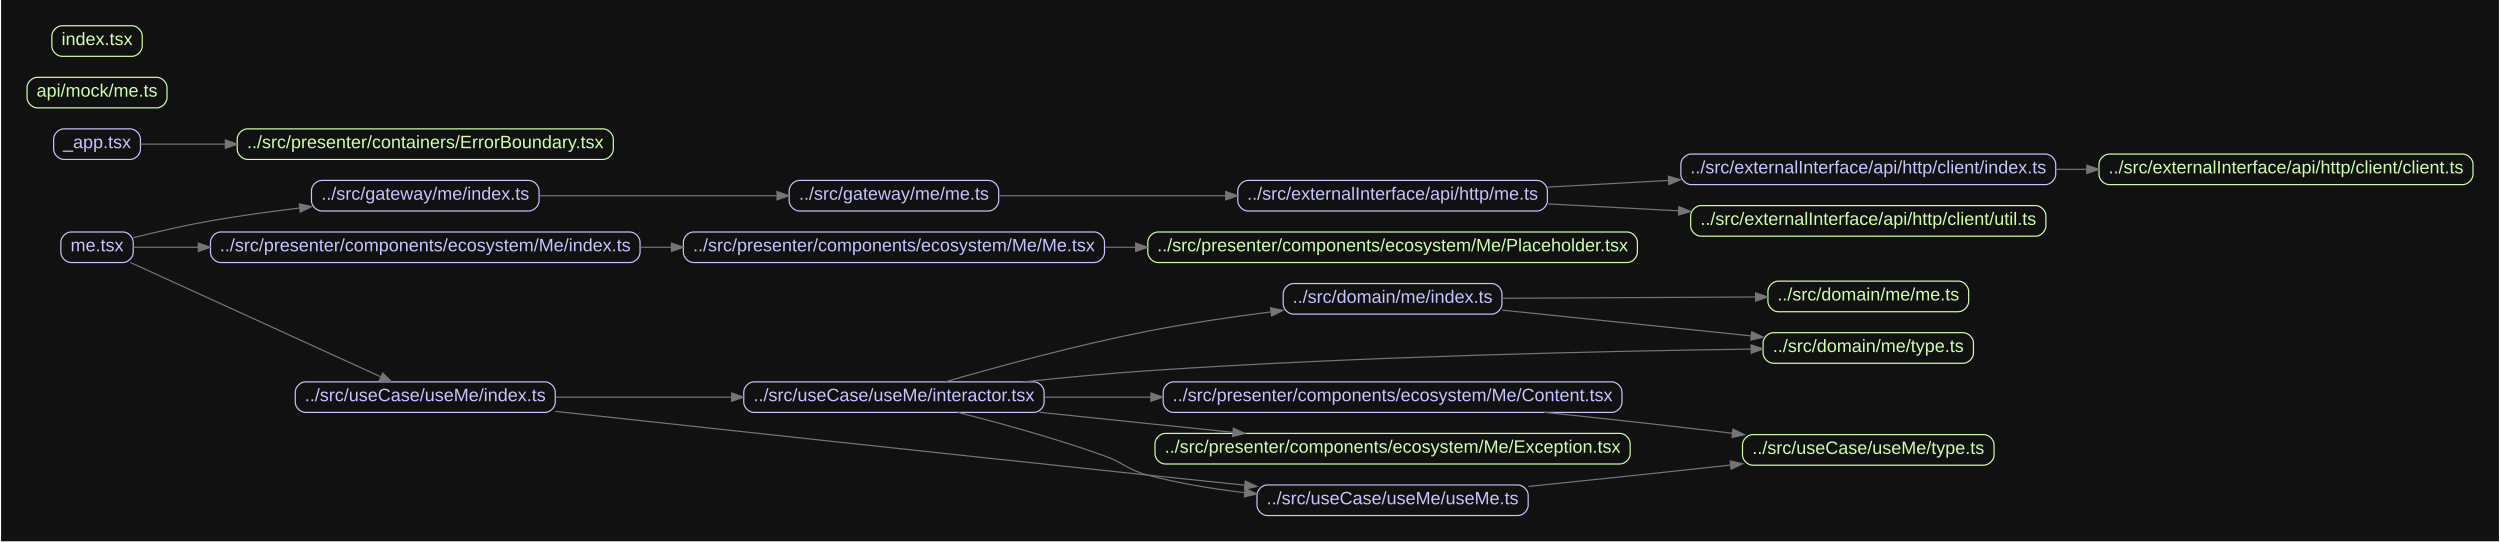
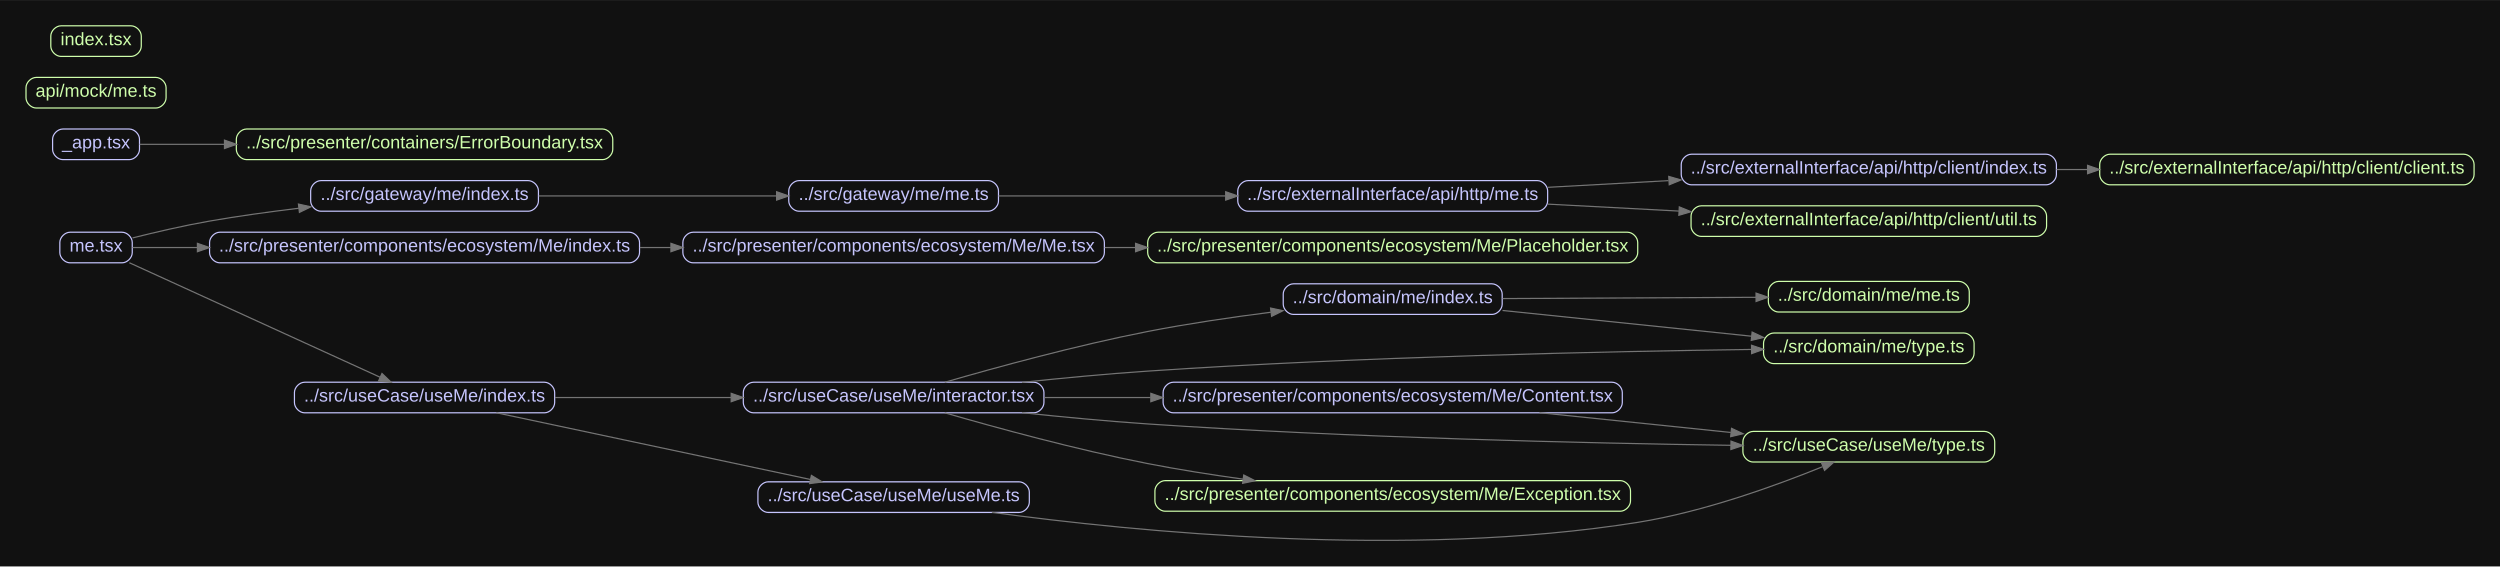
- <svg xmlns="http://www.w3.org/2000/svg" width="2083pt" height="451pt" viewBox="0.00 0.00 2083.28 451.45">
-   <g id="graph0" class="graph" transform="scale(1 1) rotate(0) translate(21.6 429.8485)">
-     <polygon fill="#111111" stroke="transparent" points="-21.6,21.6 -21.6,-429.849 2061.682,-429.849 2061.682,21.6 -21.6,21.6" />
+ <svg xmlns="http://www.w3.org/2000/svg" width="2083pt" height="472pt" viewBox="0.00 0.00 2083.28 471.98">
+   <g id="graph0" class="graph" transform="scale(1 1) rotate(0) translate(21.6 450.3752)">
+     <polygon fill="#111111" stroke="transparent" points="-21.6,21.6 -21.6,-450.375 2061.682,-450.375 2061.682,21.6 -21.6,21.6" />
    <g id="node1" class="node">
-       <path fill="none" stroke="#c6c5fe" d="M1221.689,-193.374C1221.689,-193.374 1056.231,-193.374 1056.231,-193.374 1051.981,-193.374 1047.731,-189.124 1047.731,-184.874 1047.731,-184.874 1047.731,-176.374 1047.731,-176.374 1047.731,-172.124 1051.981,-167.875 1056.231,-167.875 1056.231,-167.875 1221.689,-167.875 1221.689,-167.875 1225.938,-167.875 1230.188,-172.124 1230.188,-176.374 1230.188,-176.374 1230.188,-184.874 1230.188,-184.874 1230.188,-189.124 1225.938,-193.374 1221.689,-193.374" />
-       <text text-anchor="middle" x="1138.96" y="-177.249" font-family="Arial" font-size="15.00" fill="#c6c5fe">../src/domain/me/index.ts</text>
+       <path fill="none" stroke="#c6c5fe" d="M1221.689,-213.901C1221.689,-213.901 1056.231,-213.901 1056.231,-213.901 1051.981,-213.901 1047.731,-209.651 1047.731,-205.401 1047.731,-205.401 1047.731,-196.901 1047.731,-196.901 1047.731,-192.651 1051.981,-188.401 1056.231,-188.401 1056.231,-188.401 1221.689,-188.401 1221.689,-188.401 1225.938,-188.401 1230.188,-192.651 1230.188,-196.901 1230.188,-196.901 1230.188,-205.401 1230.188,-205.401 1230.188,-209.651 1225.938,-213.901 1221.689,-213.901" />
+       <text text-anchor="middle" x="1138.96" y="-197.775" font-family="Arial" font-size="15.00" fill="#c6c5fe">../src/domain/me/index.ts</text>
    </g>
    <g id="node2" class="node">
-       <path fill="none" stroke="#cfffac" d="M1610.91,-195.374C1610.91,-195.374 1460.496,-195.374 1460.496,-195.374 1456.246,-195.374 1451.997,-191.124 1451.997,-186.874 1451.997,-186.874 1451.997,-178.374 1451.997,-178.374 1451.997,-174.124 1456.246,-169.875 1460.496,-169.875 1460.496,-169.875 1610.91,-169.875 1610.91,-169.875 1615.16,-169.875 1619.41,-174.124 1619.41,-178.374 1619.41,-178.374 1619.41,-186.874 1619.41,-186.874 1619.41,-191.124 1615.16,-195.374 1610.91,-195.374" />
-       <text text-anchor="middle" x="1535.703" y="-179.249" font-family="Arial" font-size="15.00" fill="#cfffac">../src/domain/me/me.ts</text>
+       <path fill="none" stroke="#cfffac" d="M1610.91,-215.901C1610.91,-215.901 1460.496,-215.901 1460.496,-215.901 1456.246,-215.901 1451.997,-211.651 1451.997,-207.401 1451.997,-207.401 1451.997,-198.901 1451.997,-198.901 1451.997,-194.651 1456.246,-190.401 1460.496,-190.401 1460.496,-190.401 1610.91,-190.401 1610.91,-190.401 1615.16,-190.401 1619.41,-194.651 1619.41,-198.901 1619.41,-198.901 1619.41,-207.401 1619.41,-207.401 1619.41,-211.651 1615.16,-215.901 1610.91,-215.901" />
+       <text text-anchor="middle" x="1535.703" y="-199.775" font-family="Arial" font-size="15.00" fill="#cfffac">../src/domain/me/me.ts</text>
    </g>
    <g id="edge1" class="edge">
-       <path fill="none" stroke="#757575" d="M1230.479,-181.086C1293.799,-181.405 1377.823,-181.828 1441.68,-182.15" />
-       <polygon fill="#757575" stroke="#757575" points="1441.732,-185.65 1451.749,-182.201 1441.767,-178.651 1441.732,-185.65" />
+       <path fill="none" stroke="#757575" d="M1230.479,-201.612C1293.799,-201.931 1377.823,-202.355 1441.68,-202.677" />
+       <polygon fill="#757575" stroke="#757575" points="1441.732,-206.177 1451.749,-202.728 1441.767,-199.177 1441.732,-206.177" />
    </g>
    <g id="node3" class="node">
-       <path fill="none" stroke="#cfffac" d="M1614.925,-152.374C1614.925,-152.374 1456.482,-152.374 1456.482,-152.374 1452.232,-152.374 1447.982,-148.124 1447.982,-143.874 1447.982,-143.874 1447.982,-135.374 1447.982,-135.374 1447.982,-131.124 1452.232,-126.874 1456.482,-126.874 1456.482,-126.874 1614.925,-126.874 1614.925,-126.874 1619.175,-126.874 1623.425,-131.124 1623.425,-135.374 1623.425,-135.374 1623.425,-143.874 1623.425,-143.874 1623.425,-148.124 1619.175,-152.374 1614.925,-152.374" />
-       <text text-anchor="middle" x="1535.703" y="-136.249" font-family="Arial" font-size="15.00" fill="#cfffac">../src/domain/me/type.ts</text>
+       <path fill="none" stroke="#cfffac" d="M1614.925,-172.901C1614.925,-172.901 1456.482,-172.901 1456.482,-172.901 1452.232,-172.901 1447.982,-168.651 1447.982,-164.401 1447.982,-164.401 1447.982,-155.901 1447.982,-155.901 1447.982,-151.651 1452.232,-147.401 1456.482,-147.401 1456.482,-147.401 1614.925,-147.401 1614.925,-147.401 1619.175,-147.401 1623.425,-151.651 1623.425,-155.901 1623.425,-155.901 1623.425,-164.401 1623.425,-164.401 1623.425,-168.651 1619.175,-172.901 1614.925,-172.901" />
+       <text text-anchor="middle" x="1535.703" y="-156.775" font-family="Arial" font-size="15.00" fill="#cfffac">../src/domain/me/type.ts</text>
    </g>
    <g id="edge2" class="edge">
-       <path fill="none" stroke="#757575" d="M1230.479,-171.167C1292.605,-164.746 1374.66,-156.267 1438.044,-149.716" />
-       <polygon fill="#757575" stroke="#757575" points="1438.464,-153.192 1448.051,-148.682 1437.744,-146.229 1438.464,-153.192" />
+       <path fill="none" stroke="#757575" d="M1230.479,-191.693C1292.605,-185.273 1374.66,-176.793 1438.044,-170.243" />
+       <polygon fill="#757575" stroke="#757575" points="1438.464,-173.719 1448.051,-169.209 1437.744,-166.756 1438.464,-173.719" />
    </g>
    <g id="node4" class="node">
-       <path fill="none" stroke="#cfffac" d="M2031.568,-301.374C2031.568,-301.374 1736.624,-301.374 1736.624,-301.374 1732.374,-301.374 1728.124,-297.124 1728.124,-292.874 1728.124,-292.874 1728.124,-284.374 1728.124,-284.374 1728.124,-280.124 1732.374,-275.875 1736.624,-275.875 1736.624,-275.875 2031.568,-275.875 2031.568,-275.875 2035.818,-275.875 2040.068,-280.124 2040.068,-284.374 2040.068,-284.374 2040.068,-292.874 2040.068,-292.874 2040.068,-297.124 2035.818,-301.374 2031.568,-301.374" />
-       <text text-anchor="middle" x="1884.096" y="-285.248" font-family="Arial" font-size="15.00" fill="#cfffac">../src/externalInterface/api/http/client/client.ts</text>
+       <path fill="none" stroke="#cfffac" d="M2031.568,-321.901C2031.568,-321.901 1736.624,-321.901 1736.624,-321.901 1732.374,-321.901 1728.124,-317.651 1728.124,-313.401 1728.124,-313.401 1728.124,-304.901 1728.124,-304.901 1728.124,-300.651 1732.374,-296.401 1736.624,-296.401 1736.624,-296.401 2031.568,-296.401 2031.568,-296.401 2035.818,-296.401 2040.068,-300.651 2040.068,-304.901 2040.068,-304.901 2040.068,-313.401 2040.068,-313.401 2040.068,-317.651 2035.818,-321.901 2031.568,-321.901" />
+       <text text-anchor="middle" x="1884.096" y="-305.775" font-family="Arial" font-size="15.00" fill="#cfffac">../src/externalInterface/api/http/client/client.ts</text>
    </g>
    <g id="node5" class="node">
-       <path fill="none" stroke="#c6c5fe" d="M1683.517,-301.374C1683.517,-301.374 1387.889,-301.374 1387.889,-301.374 1383.639,-301.374 1379.389,-297.124 1379.389,-292.874 1379.389,-292.874 1379.389,-284.374 1379.389,-284.374 1379.389,-280.124 1383.639,-275.875 1387.889,-275.875 1387.889,-275.875 1683.517,-275.875 1683.517,-275.875 1687.767,-275.875 1692.017,-280.124 1692.017,-284.374 1692.017,-284.374 1692.017,-292.874 1692.017,-292.874 1692.017,-297.124 1687.767,-301.374 1683.517,-301.374" />
-       <text text-anchor="middle" x="1535.703" y="-285.248" font-family="Arial" font-size="15.00" fill="#c6c5fe">../src/externalInterface/api/http/client/index.ts</text>
+       <path fill="none" stroke="#c6c5fe" d="M1683.517,-321.901C1683.517,-321.901 1387.889,-321.901 1387.889,-321.901 1383.639,-321.901 1379.389,-317.651 1379.389,-313.401 1379.389,-313.401 1379.389,-304.901 1379.389,-304.901 1379.389,-300.651 1383.639,-296.401 1387.889,-296.401 1387.889,-296.401 1683.517,-296.401 1683.517,-296.401 1687.767,-296.401 1692.017,-300.651 1692.017,-304.901 1692.017,-304.901 1692.017,-313.401 1692.017,-313.401 1692.017,-317.651 1687.767,-321.901 1683.517,-321.901" />
+       <text text-anchor="middle" x="1535.703" y="-305.775" font-family="Arial" font-size="15.00" fill="#c6c5fe">../src/externalInterface/api/http/client/index.ts</text>
    </g>
    <g id="edge3" class="edge">
-       <path fill="none" stroke="#757575" d="M1692.066,-288.624C1700.647,-288.624 1709.286,-288.624 1717.9,-288.624" />
-       <polygon fill="#757575" stroke="#757575" points="1717.994,-292.124 1727.994,-288.624 1717.994,-285.124 1717.994,-292.124" />
+       <path fill="none" stroke="#757575" d="M1692.066,-309.151C1700.647,-309.151 1709.286,-309.151 1717.9,-309.151" />
+       <polygon fill="#757575" stroke="#757575" points="1717.994,-312.651 1727.994,-309.151 1717.994,-305.651 1717.994,-312.651" />
    </g>
    <g id="node6" class="node">
-       <path fill="none" stroke="#cfffac" d="M1675.333,-258.374C1675.333,-258.374 1396.074,-258.374 1396.074,-258.374 1391.824,-258.374 1387.574,-254.124 1387.574,-249.874 1387.574,-249.874 1387.574,-241.374 1387.574,-241.374 1387.574,-237.124 1391.824,-232.875 1396.074,-232.875 1396.074,-232.875 1675.333,-232.875 1675.333,-232.875 1679.583,-232.875 1683.833,-237.124 1683.833,-241.374 1683.833,-241.374 1683.833,-249.874 1683.833,-249.874 1683.833,-254.124 1679.583,-258.374 1675.333,-258.374" />
-       <text text-anchor="middle" x="1535.703" y="-242.249" font-family="Arial" font-size="15.00" fill="#cfffac">../src/externalInterface/api/http/client/util.ts</text>
+       <path fill="none" stroke="#cfffac" d="M1675.333,-278.901C1675.333,-278.901 1396.074,-278.901 1396.074,-278.901 1391.824,-278.901 1387.574,-274.651 1387.574,-270.401 1387.574,-270.401 1387.574,-261.901 1387.574,-261.901 1387.574,-257.651 1391.824,-253.401 1396.074,-253.401 1396.074,-253.401 1675.333,-253.401 1675.333,-253.401 1679.583,-253.401 1683.833,-257.651 1683.833,-261.901 1683.833,-261.901 1683.833,-270.401 1683.833,-270.401 1683.833,-274.651 1679.583,-278.901 1675.333,-278.901" />
+       <text text-anchor="middle" x="1535.703" y="-262.775" font-family="Arial" font-size="15.00" fill="#cfffac">../src/externalInterface/api/http/client/util.ts</text>
    </g>
    <g id="node7" class="node">
-       <path fill="none" stroke="#c6c5fe" d="M1259.568,-279.374C1259.568,-279.374 1018.352,-279.374 1018.352,-279.374 1014.102,-279.374 1009.852,-275.124 1009.852,-270.874 1009.852,-270.874 1009.852,-262.374 1009.852,-262.374 1009.852,-258.124 1014.102,-253.875 1018.352,-253.875 1018.352,-253.875 1259.568,-253.875 1259.568,-253.875 1263.818,-253.875 1268.067,-258.124 1268.067,-262.374 1268.067,-262.374 1268.067,-270.874 1268.067,-270.874 1268.067,-275.124 1263.818,-279.374 1259.568,-279.374" />
-       <text text-anchor="middle" x="1138.96" y="-263.248" font-family="Arial" font-size="15.00" fill="#c6c5fe">../src/externalInterface/api/http/me.ts</text>
+       <path fill="none" stroke="#c6c5fe" d="M1259.568,-299.901C1259.568,-299.901 1018.352,-299.901 1018.352,-299.901 1014.102,-299.901 1009.852,-295.651 1009.852,-291.401 1009.852,-291.401 1009.852,-282.901 1009.852,-282.901 1009.852,-278.651 1014.102,-274.401 1018.352,-274.401 1018.352,-274.401 1259.568,-274.401 1259.568,-274.401 1263.818,-274.401 1268.067,-278.651 1268.067,-282.901 1268.067,-282.901 1268.067,-291.401 1268.067,-291.401 1268.067,-295.651 1263.818,-299.901 1259.568,-299.901" />
+       <text text-anchor="middle" x="1138.96" y="-283.775" font-family="Arial" font-size="15.00" fill="#c6c5fe">../src/externalInterface/api/http/me.ts</text>
    </g>
    <g id="edge4" class="edge">
-       <path fill="none" stroke="#757575" d="M1268.32,-273.797C1300.391,-275.576 1335.211,-277.507 1368.797,-279.369" />
-       <polygon fill="#757575" stroke="#757575" points="1368.998,-282.885 1379.176,-279.945 1369.385,-275.896 1368.998,-282.885" />
+       <path fill="none" stroke="#757575" d="M1268.32,-294.324C1300.391,-296.103 1335.211,-298.033 1368.797,-299.896" />
+       <polygon fill="#757575" stroke="#757575" points="1368.998,-303.412 1379.176,-300.471 1369.385,-296.423 1368.998,-303.412" />
    </g>
    <g id="edge5" class="edge">
-       <path fill="none" stroke="#757575" d="M1268.32,-259.777C1303.148,-257.934 1341.218,-255.919 1377.428,-254.002" />
-       <polygon fill="#757575" stroke="#757575" points="1377.787,-257.488 1387.588,-253.464 1377.417,-250.498 1377.787,-257.488" />
+       <path fill="none" stroke="#757575" d="M1268.32,-280.304C1303.148,-278.46 1341.218,-276.445 1377.428,-274.529" />
+       <polygon fill="#757575" stroke="#757575" points="1377.787,-278.015 1387.588,-273.991 1377.417,-271.024 1377.787,-278.015" />
    </g>
    <g id="node8" class="node">
-       <path fill="none" stroke="#c6c5fe" d="M418.584,-279.374C418.584,-279.374 245.781,-279.374 245.781,-279.374 241.531,-279.374 237.281,-275.124 237.281,-270.874 237.281,-270.874 237.281,-262.374 237.281,-262.374 237.281,-258.124 241.531,-253.875 245.781,-253.875 245.781,-253.875 418.584,-253.875 418.584,-253.875 422.834,-253.875 427.084,-258.124 427.084,-262.374 427.084,-262.374 427.084,-270.874 427.084,-270.874 427.084,-275.124 422.834,-279.374 418.584,-279.374" />
-       <text text-anchor="middle" x="332.183" y="-263.248" font-family="Arial" font-size="15.00" fill="#c6c5fe">../src/gateway/me/index.ts</text>
+       <path fill="none" stroke="#c6c5fe" d="M418.584,-299.901C418.584,-299.901 245.781,-299.901 245.781,-299.901 241.531,-299.901 237.281,-295.651 237.281,-291.401 237.281,-291.401 237.281,-282.901 237.281,-282.901 237.281,-278.651 241.531,-274.401 245.781,-274.401 245.781,-274.401 418.584,-274.401 418.584,-274.401 422.834,-274.401 427.084,-278.651 427.084,-282.901 427.084,-282.901 427.084,-291.401 427.084,-291.401 427.084,-295.651 422.834,-299.901 418.584,-299.901" />
+       <text text-anchor="middle" x="332.183" y="-283.775" font-family="Arial" font-size="15.00" fill="#c6c5fe">../src/gateway/me/index.ts</text>
    </g>
    <g id="node9" class="node">
-       <path fill="none" stroke="#c6c5fe" d="M801.943,-279.374C801.943,-279.374 644.184,-279.374 644.184,-279.374 639.934,-279.374 635.684,-275.124 635.684,-270.874 635.684,-270.874 635.684,-262.374 635.684,-262.374 635.684,-258.124 639.934,-253.875 644.184,-253.875 644.184,-253.875 801.943,-253.875 801.943,-253.875 806.193,-253.875 810.443,-258.124 810.443,-262.374 810.443,-262.374 810.443,-270.874 810.443,-270.874 810.443,-275.124 806.193,-279.374 801.943,-279.374" />
-       <text text-anchor="middle" x="723.063" y="-263.248" font-family="Arial" font-size="15.00" fill="#c6c5fe">../src/gateway/me/me.ts</text>
+       <path fill="none" stroke="#c6c5fe" d="M801.943,-299.901C801.943,-299.901 644.184,-299.901 644.184,-299.901 639.934,-299.901 635.684,-295.651 635.684,-291.401 635.684,-291.401 635.684,-282.901 635.684,-282.901 635.684,-278.651 639.934,-274.401 644.184,-274.401 644.184,-274.401 801.943,-274.401 801.943,-274.401 806.193,-274.401 810.443,-278.651 810.443,-282.901 810.443,-282.901 810.443,-291.401 810.443,-291.401 810.443,-295.651 806.193,-299.901 801.943,-299.901" />
+       <text text-anchor="middle" x="723.063" y="-283.775" font-family="Arial" font-size="15.00" fill="#c6c5fe">../src/gateway/me/me.ts</text>
    </g>
    <g id="edge6" class="edge">
-       <path fill="none" stroke="#757575" d="M427.303,-266.624C487.331,-266.624 564.681,-266.624 625.222,-266.624" />
-       <polygon fill="#757575" stroke="#757575" points="625.554,-270.124 635.554,-266.624 625.554,-263.124 625.554,-270.124" />
+       <path fill="none" stroke="#757575" d="M427.303,-287.151C487.331,-287.151 564.681,-287.151 625.222,-287.151" />
+       <polygon fill="#757575" stroke="#757575" points="625.554,-290.651 635.554,-287.151 625.554,-283.651 625.554,-290.651" />
    </g>
    <g id="edge7" class="edge">
-       <path fill="none" stroke="#757575" d="M810.502,-266.624C865.232,-266.624 936.968,-266.624 999.434,-266.624" />
-       <polygon fill="#757575" stroke="#757575" points="999.776,-270.124 1009.776,-266.624 999.776,-263.124 999.776,-270.124" />
+       <path fill="none" stroke="#757575" d="M810.502,-287.151C865.232,-287.151 936.968,-287.151 999.434,-287.151" />
+       <polygon fill="#757575" stroke="#757575" points="999.776,-290.651 1009.776,-287.151 999.776,-283.651 999.776,-290.651" />
    </g>
    <g id="node10" class="node">
-       <path fill="none" stroke="#c6c5fe" d="M1321.779,-111.374C1321.779,-111.374 956.141,-111.374 956.141,-111.374 951.891,-111.374 947.641,-107.124 947.641,-102.874 947.641,-102.874 947.641,-94.374 947.641,-94.374 947.641,-90.124 951.891,-85.874 956.141,-85.874 956.141,-85.874 1321.779,-85.874 1321.779,-85.874 1326.029,-85.874 1330.279,-90.124 1330.279,-94.374 1330.279,-94.374 1330.279,-102.874 1330.279,-102.874 1330.279,-107.124 1326.029,-111.374 1321.779,-111.374" />
-       <text text-anchor="middle" x="1138.96" y="-95.249" font-family="Arial" font-size="15.00" fill="#c6c5fe">../src/presenter/components/ecosystem/Me/Content.tsx</text>
+       <path fill="none" stroke="#c6c5fe" d="M1321.779,-131.901C1321.779,-131.901 956.141,-131.901 956.141,-131.901 951.891,-131.901 947.641,-127.651 947.641,-123.401 947.641,-123.401 947.641,-114.901 947.641,-114.901 947.641,-110.651 951.891,-106.401 956.141,-106.401 956.141,-106.401 1321.779,-106.401 1321.779,-106.401 1326.029,-106.401 1330.279,-110.651 1330.279,-114.901 1330.279,-114.901 1330.279,-123.401 1330.279,-123.401 1330.279,-127.651 1326.029,-131.901 1321.779,-131.901" />
+       <text text-anchor="middle" x="1138.96" y="-115.775" font-family="Arial" font-size="15.00" fill="#c6c5fe">../src/presenter/components/ecosystem/Me/Content.tsx</text>
    </g>
    <g id="node11" class="node">
-       <path fill="none" stroke="#cfffac" d="M1632.115,-67.374C1632.115,-67.374 1439.292,-67.374 1439.292,-67.374 1435.042,-67.374 1430.792,-63.124 1430.792,-58.874 1430.792,-58.874 1430.792,-50.374 1430.792,-50.374 1430.792,-46.124 1435.042,-41.874 1439.292,-41.874 1439.292,-41.874 1632.115,-41.874 1632.115,-41.874 1636.364,-41.874 1640.614,-46.124 1640.614,-50.374 1640.614,-50.374 1640.614,-58.874 1640.614,-58.874 1640.614,-63.124 1636.364,-67.374 1632.115,-67.374" />
-       <text text-anchor="middle" x="1535.703" y="-51.248" font-family="Arial" font-size="15.00" fill="#cfffac">../src/useCase/useMe/type.ts</text>
+       <path fill="none" stroke="#cfffac" d="M1632.115,-90.901C1632.115,-90.901 1439.292,-90.901 1439.292,-90.901 1435.042,-90.901 1430.792,-86.651 1430.792,-82.401 1430.792,-82.401 1430.792,-73.901 1430.792,-73.901 1430.792,-69.651 1435.042,-65.401 1439.292,-65.401 1439.292,-65.401 1632.115,-65.401 1632.115,-65.401 1636.364,-65.401 1640.614,-69.651 1640.614,-73.901 1640.614,-73.901 1640.614,-82.401 1640.614,-82.401 1640.614,-86.651 1636.364,-90.901 1632.115,-90.901" />
+       <text text-anchor="middle" x="1535.703" y="-74.775" font-family="Arial" font-size="15.00" fill="#cfffac">../src/useCase/useMe/type.ts</text>
    </g>
    <g id="edge8" class="edge">
-       <path fill="none" stroke="#757575" d="M1265.164,-85.984C1291.018,-83.302 1318.043,-80.431 1343.296,-77.624 1368.829,-74.786 1396.25,-71.595 1422.16,-68.514" />
-       <polygon fill="#757575" stroke="#757575" points="1422.875,-71.953 1432.39,-67.293 1422.046,-65.002 1422.875,-71.953" />
+       <path fill="none" stroke="#757575" d="M1261.233,-106.515C1312.035,-101.265 1370.686,-95.204 1420.695,-90.036" />
+       <polygon fill="#757575" stroke="#757575" points="1421.316,-93.491 1430.903,-88.981 1420.596,-86.528 1421.316,-93.491" />
    </g>
    <g id="node12" class="node">
-       <path fill="none" stroke="#cfffac" d="M1328.616,-68.374C1328.616,-68.374 949.303,-68.374 949.303,-68.374 945.053,-68.374 940.803,-64.124 940.803,-59.874 940.803,-59.874 940.803,-51.374 940.803,-51.374 940.803,-47.124 945.053,-42.874 949.303,-42.874 949.303,-42.874 1328.616,-42.874 1328.616,-42.874 1332.866,-42.874 1337.116,-47.124 1337.116,-51.374 1337.116,-51.374 1337.116,-59.874 1337.116,-59.874 1337.116,-64.124 1332.866,-68.374 1328.616,-68.374" />
-       <text text-anchor="middle" x="1138.96" y="-52.248" font-family="Arial" font-size="15.00" fill="#cfffac">../src/presenter/components/ecosystem/Me/Exception.tsx</text>
+       <path fill="none" stroke="#cfffac" d="M1328.616,-49.901C1328.616,-49.901 949.303,-49.901 949.303,-49.901 945.053,-49.901 940.803,-45.651 940.803,-41.401 940.803,-41.401 940.803,-32.901 940.803,-32.901 940.803,-28.651 945.053,-24.401 949.303,-24.401 949.303,-24.401 1328.616,-24.401 1328.616,-24.401 1332.866,-24.401 1337.116,-28.651 1337.116,-32.901 1337.116,-32.901 1337.116,-41.401 1337.116,-41.401 1337.116,-45.651 1332.866,-49.901 1328.616,-49.901" />
+       <text text-anchor="middle" x="1138.96" y="-33.775" font-family="Arial" font-size="15.00" fill="#cfffac">../src/presenter/components/ecosystem/Me/Exception.tsx</text>
    </g>
    <g id="node13" class="node">
-       <path fill="none" stroke="#c6c5fe" d="M890.183,-236.374C890.183,-236.374 555.943,-236.374 555.943,-236.374 551.693,-236.374 547.444,-232.124 547.444,-227.874 547.444,-227.874 547.444,-219.374 547.444,-219.374 547.444,-215.124 551.693,-210.875 555.943,-210.875 555.943,-210.875 890.183,-210.875 890.183,-210.875 894.433,-210.875 898.683,-215.124 898.683,-219.374 898.683,-219.374 898.683,-227.874 898.683,-227.874 898.683,-232.124 894.433,-236.374 890.183,-236.374" />
-       <text text-anchor="middle" x="723.063" y="-220.249" font-family="Arial" font-size="15.00" fill="#c6c5fe">../src/presenter/components/ecosystem/Me/Me.tsx</text>
+       <path fill="none" stroke="#c6c5fe" d="M890.183,-256.901C890.183,-256.901 555.943,-256.901 555.943,-256.901 551.693,-256.901 547.444,-252.651 547.444,-248.401 547.444,-248.401 547.444,-239.901 547.444,-239.901 547.444,-235.651 551.693,-231.401 555.943,-231.401 555.943,-231.401 890.183,-231.401 890.183,-231.401 894.433,-231.401 898.683,-235.651 898.683,-239.901 898.683,-239.901 898.683,-248.401 898.683,-248.401 898.683,-252.651 894.433,-256.901 890.183,-256.901" />
+       <text text-anchor="middle" x="723.063" y="-240.775" font-family="Arial" font-size="15.00" fill="#c6c5fe">../src/presenter/components/ecosystem/Me/Me.tsx</text>
    </g>
    <g id="node14" class="node">
-       <path fill="none" stroke="#cfffac" d="M1334.633,-236.374C1334.633,-236.374 943.286,-236.374 943.286,-236.374 939.036,-236.374 934.786,-232.124 934.786,-227.874 934.786,-227.874 934.786,-219.374 934.786,-219.374 934.786,-215.124 939.036,-210.875 943.286,-210.875 943.286,-210.875 1334.633,-210.875 1334.633,-210.875 1338.883,-210.875 1343.133,-215.124 1343.133,-219.374 1343.133,-219.374 1343.133,-227.874 1343.133,-227.874 1343.133,-232.124 1338.883,-236.374 1334.633,-236.374" />
-       <text text-anchor="middle" x="1138.96" y="-220.249" font-family="Arial" font-size="15.00" fill="#cfffac">../src/presenter/components/ecosystem/Me/Placeholder.tsx</text>
+       <path fill="none" stroke="#cfffac" d="M1334.633,-256.901C1334.633,-256.901 943.286,-256.901 943.286,-256.901 939.036,-256.901 934.786,-252.651 934.786,-248.401 934.786,-248.401 934.786,-239.901 934.786,-239.901 934.786,-235.651 939.036,-231.401 943.286,-231.401 943.286,-231.401 1334.633,-231.401 1334.633,-231.401 1338.883,-231.401 1343.133,-235.651 1343.133,-239.901 1343.133,-239.901 1343.133,-248.401 1343.133,-248.401 1343.133,-252.651 1338.883,-256.901 1334.633,-256.901" />
+       <text text-anchor="middle" x="1138.96" y="-240.775" font-family="Arial" font-size="15.00" fill="#cfffac">../src/presenter/components/ecosystem/Me/Placeholder.tsx</text>
    </g>
    <g id="edge9" class="edge">
-       <path fill="none" stroke="#757575" d="M898.838,-223.624C907.363,-223.624 915.962,-223.624 924.575,-223.624" />
-       <polygon fill="#757575" stroke="#757575" points="924.69,-227.124 934.69,-223.624 924.69,-220.124 924.69,-227.124" />
+       <path fill="none" stroke="#757575" d="M898.838,-244.151C907.363,-244.151 915.962,-244.151 924.575,-244.151" />
+       <polygon fill="#757575" stroke="#757575" points="924.69,-247.651 934.69,-244.151 924.69,-240.651 924.69,-247.651" />
    </g>
    <g id="node15" class="node">
-       <path fill="none" stroke="#c6c5fe" d="M502.825,-236.374C502.825,-236.374 161.541,-236.374 161.541,-236.374 157.291,-236.374 153.041,-232.124 153.041,-227.874 153.041,-227.874 153.041,-219.374 153.041,-219.374 153.041,-215.124 157.291,-210.875 161.541,-210.875 161.541,-210.875 502.825,-210.875 502.825,-210.875 507.075,-210.875 511.324,-215.124 511.324,-219.374 511.324,-219.374 511.324,-227.874 511.324,-227.874 511.324,-232.124 507.075,-236.374 502.825,-236.374" />
-       <text text-anchor="middle" x="332.183" y="-220.249" font-family="Arial" font-size="15.00" fill="#c6c5fe">../src/presenter/components/ecosystem/Me/index.ts</text>
+       <path fill="none" stroke="#c6c5fe" d="M502.825,-256.901C502.825,-256.901 161.541,-256.901 161.541,-256.901 157.291,-256.901 153.041,-252.651 153.041,-248.401 153.041,-248.401 153.041,-239.901 153.041,-239.901 153.041,-235.651 157.291,-231.401 161.541,-231.401 161.541,-231.401 502.825,-231.401 502.825,-231.401 507.075,-231.401 511.324,-235.651 511.324,-239.901 511.324,-239.901 511.324,-248.401 511.324,-248.401 511.324,-252.651 507.075,-256.901 502.825,-256.901" />
+       <text text-anchor="middle" x="332.183" y="-240.775" font-family="Arial" font-size="15.00" fill="#c6c5fe">../src/presenter/components/ecosystem/Me/index.ts</text>
    </g>
    <g id="edge10" class="edge">
-       <path fill="none" stroke="#757575" d="M511.607,-223.624C520.19,-223.624 528.814,-223.624 537.413,-223.624" />
-       <polygon fill="#757575" stroke="#757575" points="537.492,-227.124 547.492,-223.624 537.492,-220.124 537.492,-227.124" />
+       <path fill="none" stroke="#757575" d="M511.607,-244.151C520.19,-244.151 528.814,-244.151 537.413,-244.151" />
+       <polygon fill="#757575" stroke="#757575" points="537.492,-247.651 547.492,-244.151 537.492,-240.651 537.492,-247.651" />
    </g>
    <g id="node16" class="node">
-       <path fill="none" stroke="#cfffac" d="M480.524,-322.374C480.524,-322.374 183.841,-322.374 183.841,-322.374 179.591,-322.374 175.341,-318.124 175.341,-313.874 175.341,-313.874 175.341,-305.374 175.341,-305.374 175.341,-301.124 179.591,-296.875 183.841,-296.875 183.841,-296.875 480.524,-296.875 480.524,-296.875 484.774,-296.875 489.024,-301.124 489.024,-305.374 489.024,-305.374 489.024,-313.874 489.024,-313.874 489.024,-318.124 484.774,-322.374 480.524,-322.374" />
-       <text text-anchor="middle" x="332.183" y="-306.248" font-family="Arial" font-size="15.00" fill="#cfffac">../src/presenter/containers/ErrorBoundary.tsx</text>
+       <path fill="none" stroke="#cfffac" d="M480.524,-342.901C480.524,-342.901 183.841,-342.901 183.841,-342.901 179.591,-342.901 175.341,-338.651 175.341,-334.401 175.341,-334.401 175.341,-325.901 175.341,-325.901 175.341,-321.651 179.591,-317.401 183.841,-317.401 183.841,-317.401 480.524,-317.401 480.524,-317.401 484.774,-317.401 489.024,-321.651 489.024,-325.901 489.024,-325.901 489.024,-334.401 489.024,-334.401 489.024,-338.651 484.774,-342.901 480.524,-342.901" />
+       <text text-anchor="middle" x="332.183" y="-326.775" font-family="Arial" font-size="15.00" fill="#cfffac">../src/presenter/containers/ErrorBoundary.tsx</text>
    </g>
    <g id="node17" class="node">
-       <path fill="none" stroke="#c6c5fe" d="M432.101,-111.374C432.101,-111.374 232.264,-111.374 232.264,-111.374 228.015,-111.374 223.765,-107.124 223.765,-102.874 223.765,-102.874 223.765,-94.374 223.765,-94.374 223.765,-90.124 228.015,-85.874 232.264,-85.874 232.264,-85.874 432.101,-85.874 432.101,-85.874 436.351,-85.874 440.601,-90.124 440.601,-94.374 440.601,-94.374 440.601,-102.874 440.601,-102.874 440.601,-107.124 436.351,-111.374 432.101,-111.374" />
-       <text text-anchor="middle" x="332.183" y="-95.249" font-family="Arial" font-size="15.00" fill="#c6c5fe">../src/useCase/useMe/index.ts</text>
+       <path fill="none" stroke="#c6c5fe" d="M432.101,-131.901C432.101,-131.901 232.264,-131.901 232.264,-131.901 228.015,-131.901 223.765,-127.651 223.765,-123.401 223.765,-123.401 223.765,-114.901 223.765,-114.901 223.765,-110.651 228.015,-106.401 232.264,-106.401 232.264,-106.401 432.101,-106.401 432.101,-106.401 436.351,-106.401 440.601,-110.651 440.601,-114.901 440.601,-114.901 440.601,-123.401 440.601,-123.401 440.601,-127.651 436.351,-131.901 432.101,-131.901" />
+       <text text-anchor="middle" x="332.183" y="-115.775" font-family="Arial" font-size="15.00" fill="#c6c5fe">../src/useCase/useMe/index.ts</text>
    </g>
    <g id="node18" class="node">
-       <path fill="none" stroke="#c6c5fe" d="M839.821,-111.374C839.821,-111.374 606.305,-111.374 606.305,-111.374 602.055,-111.374 597.805,-107.124 597.805,-102.874 597.805,-102.874 597.805,-94.374 597.805,-94.374 597.805,-90.124 602.055,-85.874 606.305,-85.874 606.305,-85.874 839.821,-85.874 839.821,-85.874 844.071,-85.874 848.321,-90.124 848.321,-94.374 848.321,-94.374 848.321,-102.874 848.321,-102.874 848.321,-107.124 844.071,-111.374 839.821,-111.374" />
-       <text text-anchor="middle" x="723.063" y="-95.249" font-family="Arial" font-size="15.00" fill="#c6c5fe">../src/useCase/useMe/interactor.tsx</text>
+       <path fill="none" stroke="#c6c5fe" d="M839.821,-131.901C839.821,-131.901 606.305,-131.901 606.305,-131.901 602.055,-131.901 597.805,-127.651 597.805,-123.401 597.805,-123.401 597.805,-114.901 597.805,-114.901 597.805,-110.651 602.055,-106.401 606.305,-106.401 606.305,-106.401 839.821,-106.401 839.821,-106.401 844.071,-106.401 848.321,-110.651 848.321,-114.901 848.321,-114.901 848.321,-123.401 848.321,-123.401 848.321,-127.651 844.071,-131.901 839.821,-131.901" />
+       <text text-anchor="middle" x="723.063" y="-115.775" font-family="Arial" font-size="15.00" fill="#c6c5fe">../src/useCase/useMe/interactor.tsx</text>
    </g>
    <g id="edge11" class="edge">
-       <path fill="none" stroke="#757575" d="M440.805,-98.624C486.257,-98.624 539.571,-98.624 587.551,-98.624" />
-       <polygon fill="#757575" stroke="#757575" points="587.704,-102.124 597.704,-98.624 587.704,-95.124 587.704,-102.124" />
+       <path fill="none" stroke="#757575" d="M440.805,-119.151C486.257,-119.151 539.571,-119.151 587.551,-119.151" />
+       <polygon fill="#757575" stroke="#757575" points="587.704,-122.651 597.704,-119.151 587.704,-115.651 587.704,-122.651" />
    </g>
    <g id="node19" class="node">
-       <path fill="none" stroke="#c6c5fe" d="M1243.541,-25.374C1243.541,-25.374 1034.379,-25.374 1034.379,-25.374 1030.129,-25.374 1025.879,-21.124 1025.879,-16.874 1025.879,-16.874 1025.879,-8.374 1025.879,-8.374 1025.879,-4.124 1030.129,.126 1034.379,.126 1034.379,.126 1243.541,.126 1243.541,.126 1247.79,.126 1252.04,-4.124 1252.04,-8.374 1252.04,-8.374 1252.04,-16.874 1252.04,-16.874 1252.04,-21.124 1247.79,-25.374 1243.541,-25.374" />
-       <text text-anchor="middle" x="1138.96" y="-9.248" font-family="Arial" font-size="15.00" fill="#c6c5fe">../src/useCase/useMe/useMe.ts</text>
+       <path fill="none" stroke="#c6c5fe" d="M827.644,-48.901C827.644,-48.901 618.482,-48.901 618.482,-48.901 614.233,-48.901 609.983,-44.651 609.983,-40.401 609.983,-40.401 609.983,-31.901 609.983,-31.901 609.983,-27.651 614.233,-23.401 618.482,-23.401 618.482,-23.401 827.644,-23.401 827.644,-23.401 831.894,-23.401 836.144,-27.651 836.144,-31.901 836.144,-31.901 836.144,-40.401 836.144,-40.401 836.144,-44.651 831.894,-48.901 827.644,-48.901" />
+       <text text-anchor="middle" x="723.063" y="-32.775" font-family="Arial" font-size="15.00" fill="#c6c5fe">../src/useCase/useMe/useMe.ts</text>
    </g>
    <g id="edge12" class="edge">
-       <path fill="none" stroke="#757575" d="M440.723,-86.746C561.331,-73.586 761.872,-51.821 934.623,-33.624 960.804,-30.867 988.876,-27.953 1015.572,-25.203" />
-       <polygon fill="#757575" stroke="#757575" points="1016.141,-28.663 1025.73,-24.158 1015.424,-21.7 1016.141,-28.663" />
+       <path fill="none" stroke="#757575" d="M391.974,-106.455C462.34,-91.513 578.997,-66.742 653.391,-50.945" />
+       <polygon fill="#757575" stroke="#757575" points="654.544,-54.279 663.598,-48.778 653.09,-47.431 654.544,-54.279" />
    </g>
    <g id="edge13" class="edge">
-       <path fill="none" stroke="#757575" d="M765.659,-111.348C808.133,-123.643 875.401,-142.059 934.623,-153.624 967.883,-160.119 1004.499,-165.504 1037.436,-169.711" />
-       <polygon fill="#757575" stroke="#757575" points="1037.173,-173.205 1047.531,-170.978 1038.045,-166.26 1037.173,-173.205" />
+       <path fill="none" stroke="#757575" d="M765.659,-131.875C808.133,-144.17 875.401,-162.586 934.623,-174.151 967.883,-180.646 1004.499,-186.031 1037.436,-190.238" />
+       <polygon fill="#757575" stroke="#757575" points="1037.173,-193.732 1047.531,-191.505 1038.045,-186.786 1037.173,-193.732" />
    </g>
    <g id="edge14" class="edge">
-       <path fill="none" stroke="#757575" d="M830.018,-111.259C863.471,-114.804 900.543,-118.317 934.623,-120.624 1111.754,-132.618 1318.773,-137.061 1437.823,-138.693" />
-       <polygon fill="#757575" stroke="#757575" points="1437.96,-142.195 1448.006,-138.829 1438.053,-135.196 1437.96,-142.195" />
+       <path fill="none" stroke="#757575" d="M830.018,-131.786C863.471,-135.331 900.543,-138.843 934.623,-141.151 1111.754,-153.145 1318.773,-157.588 1437.823,-159.22" />
+       <polygon fill="#757575" stroke="#757575" points="1437.96,-162.722 1448.006,-159.355 1438.053,-155.722 1437.96,-162.722" />
    </g>
    <g id="edge15" class="edge">
-       <path fill="none" stroke="#757575" d="M848.41,-98.624C876.452,-98.624 906.888,-98.624 937.15,-98.624" />
-       <polygon fill="#757575" stroke="#757575" points="937.402,-102.124 947.402,-98.624 937.402,-95.124 937.402,-102.124" />
+       <path fill="none" stroke="#757575" d="M848.41,-119.151C876.452,-119.151 906.888,-119.151 937.15,-119.151" />
+       <polygon fill="#757575" stroke="#757575" points="937.402,-122.651 947.402,-119.151 937.402,-115.651 937.402,-122.651" />
+     </g>
+     <g id="edge17" class="edge">
+       <path fill="none" stroke="#757575" d="M830.018,-106.516C863.471,-102.971 900.543,-99.459 934.623,-97.151 1103.573,-85.711 1299.714,-81.14 1420.777,-79.327" />
+       <polygon fill="#757575" stroke="#757575" points="1420.859,-82.826 1430.807,-79.18 1420.757,-75.827 1420.859,-82.826" />
    </g>
    <g id="edge16" class="edge">
-       <path fill="none" stroke="#757575" d="M844.445,-85.977C873.954,-82.909 905.422,-79.643 934.623,-76.624 957.592,-74.25 982.014,-71.733 1005.684,-69.298" />
-       <polygon fill="#757575" stroke="#757575" points="1006.187,-72.765 1015.776,-68.26 1005.471,-65.801 1006.187,-72.765" />
-     </g>
-     <g id="edge17" class="edge">
-       <path fill="none" stroke="#757575" d="M776.318,-85.919C811.455,-77.011 858.275,-64.133 898.623,-49.624 915.099,-43.699 917.704,-38.131 934.623,-33.624 960.367,-26.767 988.487,-22.124 1015.404,-18.986" />
-       <polygon fill="#757575" stroke="#757575" points="1016.097,-22.431 1025.653,-17.856 1015.33,-15.473 1016.097,-22.431" />
+       <path fill="none" stroke="#757575" d="M765.659,-106.427C808.133,-94.132 875.401,-75.716 934.623,-64.151 960.237,-59.149 987.841,-54.806 1014.223,-51.151" />
+       <polygon fill="#757575" stroke="#757575" points="1014.831,-54.601 1024.267,-49.785 1013.887,-47.665 1014.831,-54.601" />
    </g>
    <g id="edge18" class="edge">
-       <path fill="none" stroke="#757575" d="M1252.192,-24.133C1281.842,-27.182 1313.773,-30.496 1343.296,-33.624 1368.371,-36.281 1395.277,-39.185 1420.787,-41.962" />
-       <polygon fill="#757575" stroke="#757575" points="1420.544,-45.456 1430.865,-43.061 1421.303,-38.498 1420.544,-45.456" />
+       <path fill="none" stroke="#757575" d="M804.956,-23.483C924.223,-7.264 1152.317,15.319 1343.296,-15.151 1398.26,-23.92 1458.844,-45.945 1497.066,-61.472" />
+       <polygon fill="#757575" stroke="#757575" points="1496.178,-64.891 1506.757,-65.465 1498.844,-58.419 1496.178,-64.891" />
    </g>
    <g id="node20" class="node">
-       <path fill="none" stroke="#c6c5fe" d="M86.136,-322.374C86.136,-322.374 30.726,-322.374 30.726,-322.374 26.476,-322.374 22.226,-318.124 22.226,-313.874 22.226,-313.874 22.226,-305.374 22.226,-305.374 22.226,-301.124 26.476,-296.875 30.726,-296.875 30.726,-296.875 86.136,-296.875 86.136,-296.875 90.386,-296.875 94.636,-301.124 94.636,-305.374 94.636,-305.374 94.636,-313.874 94.636,-313.874 94.636,-318.124 90.386,-322.374 86.136,-322.374" />
-       <text text-anchor="middle" x="58.431" y="-306.248" font-family="Arial" font-size="15.00" fill="#c6c5fe">_app.tsx</text>
+       <path fill="none" stroke="#c6c5fe" d="M86.136,-342.901C86.136,-342.901 30.726,-342.901 30.726,-342.901 26.476,-342.901 22.226,-338.651 22.226,-334.401 22.226,-334.401 22.226,-325.901 22.226,-325.901 22.226,-321.651 26.476,-317.401 30.726,-317.401 30.726,-317.401 86.136,-317.401 86.136,-317.401 90.386,-317.401 94.636,-321.651 94.636,-325.901 94.636,-325.901 94.636,-334.401 94.636,-334.401 94.636,-338.651 90.386,-342.901 86.136,-342.901" />
+       <text text-anchor="middle" x="58.431" y="-326.775" font-family="Arial" font-size="15.00" fill="#c6c5fe">_app.tsx</text>
    </g>
    <g id="edge19" class="edge">
-       <path fill="none" stroke="#757575" d="M94.783,-309.624C113.87,-309.624 138.769,-309.624 165.247,-309.624" />
-       <polygon fill="#757575" stroke="#757575" points="165.463,-313.124 175.463,-309.624 165.463,-306.124 165.463,-313.124" />
+       <path fill="none" stroke="#757575" d="M94.783,-330.151C113.87,-330.151 138.769,-330.151 165.247,-330.151" />
+       <polygon fill="#757575" stroke="#757575" points="165.463,-333.651 175.463,-330.151 165.463,-326.651 165.463,-333.651" />
    </g>
    <g id="node21" class="node">
-       <path fill="none" stroke="#cfffac" d="M108.293,-365.374C108.293,-365.374 8.569,-365.374 8.569,-365.374 4.319,-365.374 .069,-361.124 .069,-356.874 .069,-356.874 .069,-348.374 .069,-348.374 .069,-344.124 4.319,-339.875 8.569,-339.875 8.569,-339.875 108.293,-339.875 108.293,-339.875 112.543,-339.875 116.793,-344.124 116.793,-348.374 116.793,-348.374 116.793,-356.874 116.793,-356.874 116.793,-361.124 112.543,-365.374 108.293,-365.374" />
-       <text text-anchor="middle" x="58.431" y="-349.248" font-family="Arial" font-size="15.00" fill="#cfffac">api/mock/me.ts</text>
+       <path fill="none" stroke="#cfffac" d="M108.293,-385.901C108.293,-385.901 8.569,-385.901 8.569,-385.901 4.319,-385.901 .069,-381.651 .069,-377.401 .069,-377.401 .069,-368.901 .069,-368.901 .069,-364.651 4.319,-360.401 8.569,-360.401 8.569,-360.401 108.293,-360.401 108.293,-360.401 112.543,-360.401 116.793,-364.651 116.793,-368.901 116.793,-368.901 116.793,-377.401 116.793,-377.401 116.793,-381.651 112.543,-385.901 108.293,-385.901" />
+       <text text-anchor="middle" x="58.431" y="-369.775" font-family="Arial" font-size="15.00" fill="#cfffac">api/mock/me.ts</text>
    </g>
    <g id="node22" class="node">
-       <path fill="none" stroke="#cfffac" d="M87.626,-408.374C87.626,-408.374 29.236,-408.374 29.236,-408.374 24.986,-408.374 20.736,-404.124 20.736,-399.874 20.736,-399.874 20.736,-391.374 20.736,-391.374 20.736,-387.124 24.986,-382.875 29.236,-382.875 29.236,-382.875 87.626,-382.875 87.626,-382.875 91.876,-382.875 96.126,-387.124 96.126,-391.374 96.126,-391.374 96.126,-399.874 96.126,-399.874 96.126,-404.124 91.876,-408.374 87.626,-408.374" />
-       <text text-anchor="middle" x="58.431" y="-392.248" font-family="Arial" font-size="15.00" fill="#cfffac">index.tsx</text>
+       <path fill="none" stroke="#cfffac" d="M87.626,-428.901C87.626,-428.901 29.236,-428.901 29.236,-428.901 24.986,-428.901 20.736,-424.651 20.736,-420.401 20.736,-420.401 20.736,-411.901 20.736,-411.901 20.736,-407.651 24.986,-403.401 29.236,-403.401 29.236,-403.401 87.626,-403.401 87.626,-403.401 91.876,-403.401 96.126,-407.651 96.126,-411.901 96.126,-411.901 96.126,-420.401 96.126,-420.401 96.126,-424.651 91.876,-428.901 87.626,-428.901" />
+       <text text-anchor="middle" x="58.431" y="-412.775" font-family="Arial" font-size="15.00" fill="#cfffac">index.tsx</text>
    </g>
    <g id="node23" class="node">
-       <path fill="none" stroke="#c6c5fe" d="M80.104,-236.374C80.104,-236.374 36.758,-236.374 36.758,-236.374 32.508,-236.374 28.258,-232.124 28.258,-227.874 28.258,-227.874 28.258,-219.374 28.258,-219.374 28.258,-215.124 32.508,-210.875 36.758,-210.875 36.758,-210.875 80.104,-210.875 80.104,-210.875 84.354,-210.875 88.603,-215.124 88.603,-219.374 88.603,-219.374 88.603,-227.874 88.603,-227.874 88.603,-232.124 84.354,-236.374 80.104,-236.374" />
-       <text text-anchor="middle" x="58.431" y="-220.249" font-family="Arial" font-size="15.00" fill="#c6c5fe">me.tsx</text>
+       <path fill="none" stroke="#c6c5fe" d="M80.104,-256.901C80.104,-256.901 36.758,-256.901 36.758,-256.901 32.508,-256.901 28.258,-252.651 28.258,-248.401 28.258,-248.401 28.258,-239.901 28.258,-239.901 28.258,-235.651 32.508,-231.401 36.758,-231.401 36.758,-231.401 80.104,-231.401 80.104,-231.401 84.354,-231.401 88.603,-235.651 88.603,-239.901 88.603,-239.901 88.603,-248.401 88.603,-248.401 88.603,-252.651 84.354,-256.901 80.104,-256.901" />
+       <text text-anchor="middle" x="58.431" y="-240.775" font-family="Arial" font-size="15.00" fill="#c6c5fe">me.tsx</text>
    </g>
    <g id="edge20" class="edge">
-       <path fill="none" stroke="#757575" d="M88.873,-231.633C107.29,-236.249 131.304,-241.863 152.862,-245.624 176.88,-249.815 202.857,-253.398 227.386,-256.355" />
-       <polygon fill="#757575" stroke="#757575" points="227.092,-259.844 237.434,-257.542 227.913,-252.893 227.092,-259.844" />
+       <path fill="none" stroke="#757575" d="M88.873,-252.16C107.29,-256.775 131.304,-262.39 152.862,-266.151 176.88,-270.341 202.857,-273.924 227.386,-276.882" />
+       <polygon fill="#757575" stroke="#757575" points="227.092,-280.371 237.434,-278.068 227.913,-273.419 227.092,-280.371" />
    </g>
    <g id="edge21" class="edge">
-       <path fill="none" stroke="#757575" d="M88.773,-223.624C103.308,-223.624 122.038,-223.624 142.648,-223.624" />
-       <polygon fill="#757575" stroke="#757575" points="142.906,-227.124 152.906,-223.624 142.906,-220.124 142.906,-227.124" />
+       <path fill="none" stroke="#757575" d="M88.773,-244.151C103.308,-244.151 122.038,-244.151 142.648,-244.151" />
+       <polygon fill="#757575" stroke="#757575" points="142.906,-247.651 152.906,-244.151 142.906,-240.651 142.906,-247.651" />
    </g>
    <g id="edge22" class="edge">
-       <path fill="none" stroke="#757575" d="M86.186,-210.951C135.785,-188.303 239.632,-140.885 295.212,-115.506" />
-       <polygon fill="#757575" stroke="#757575" points="296.711,-118.669 304.354,-111.331 293.803,-112.301 296.711,-118.669" />
+       <path fill="none" stroke="#757575" d="M86.186,-231.477C135.785,-208.829 239.632,-161.411 295.212,-136.032" />
+       <polygon fill="#757575" stroke="#757575" points="296.711,-139.196 304.354,-131.858 293.803,-132.828 296.711,-139.196" />
    </g>
  </g>
</svg>
